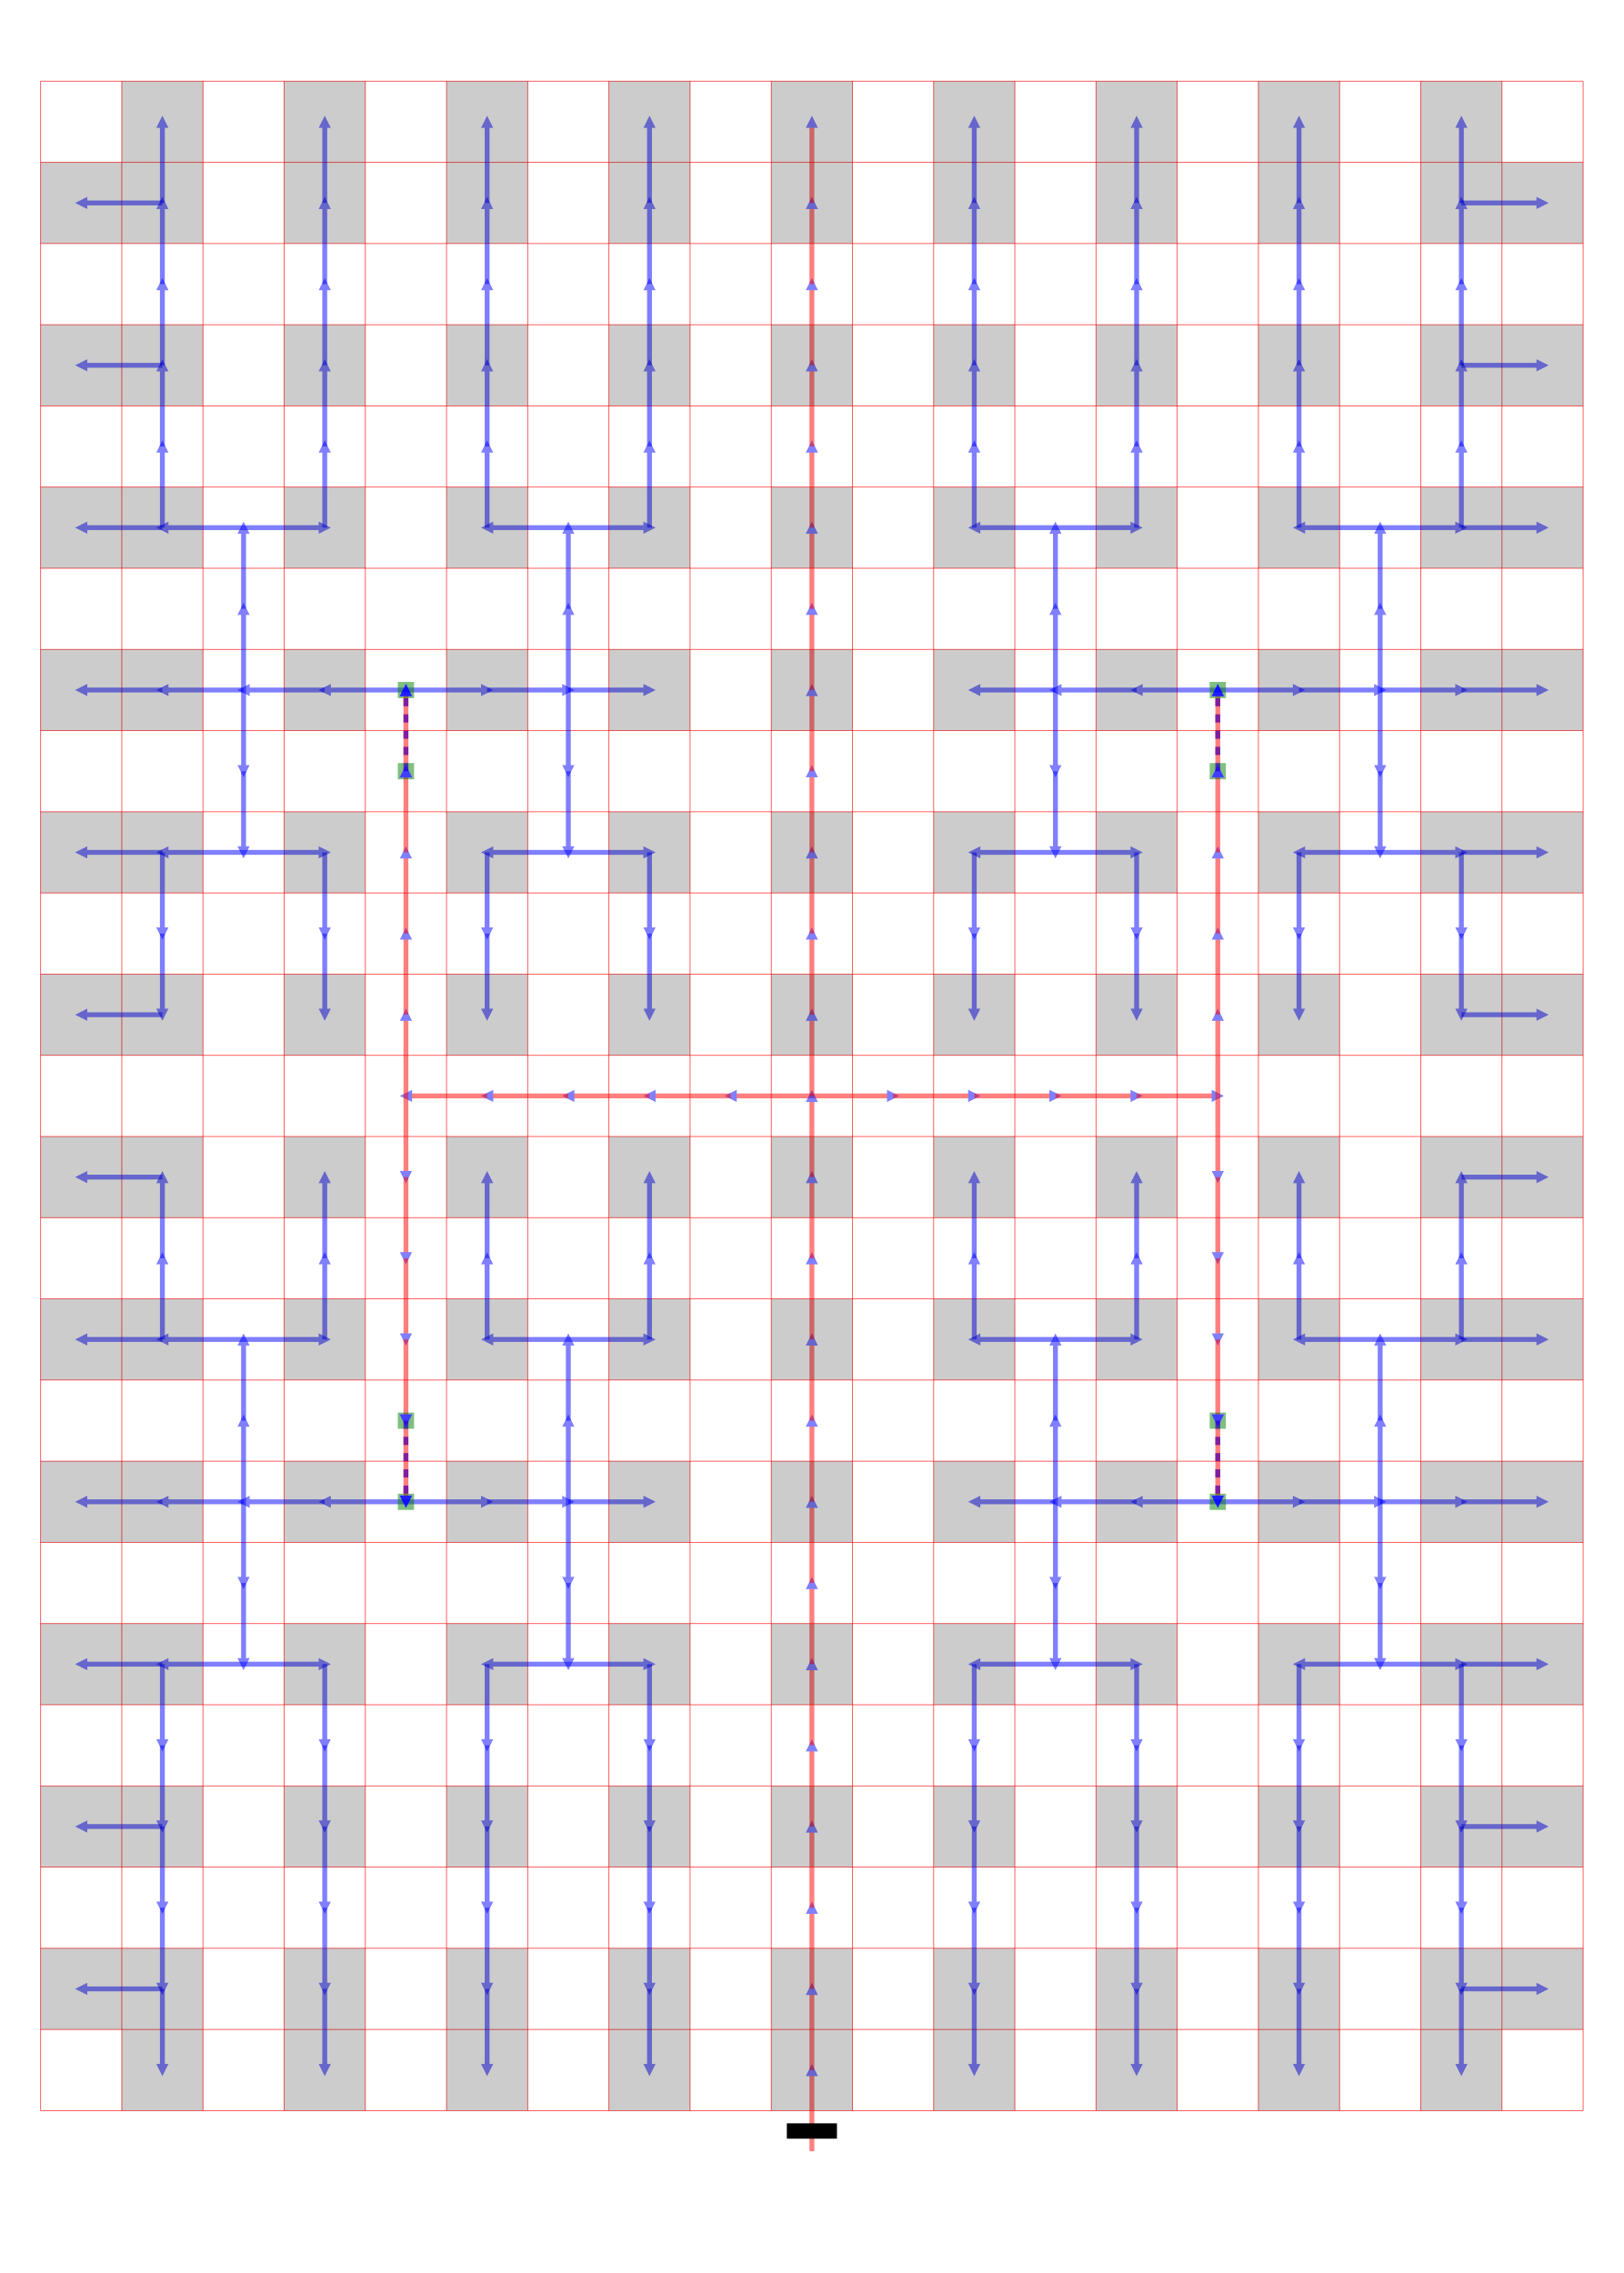
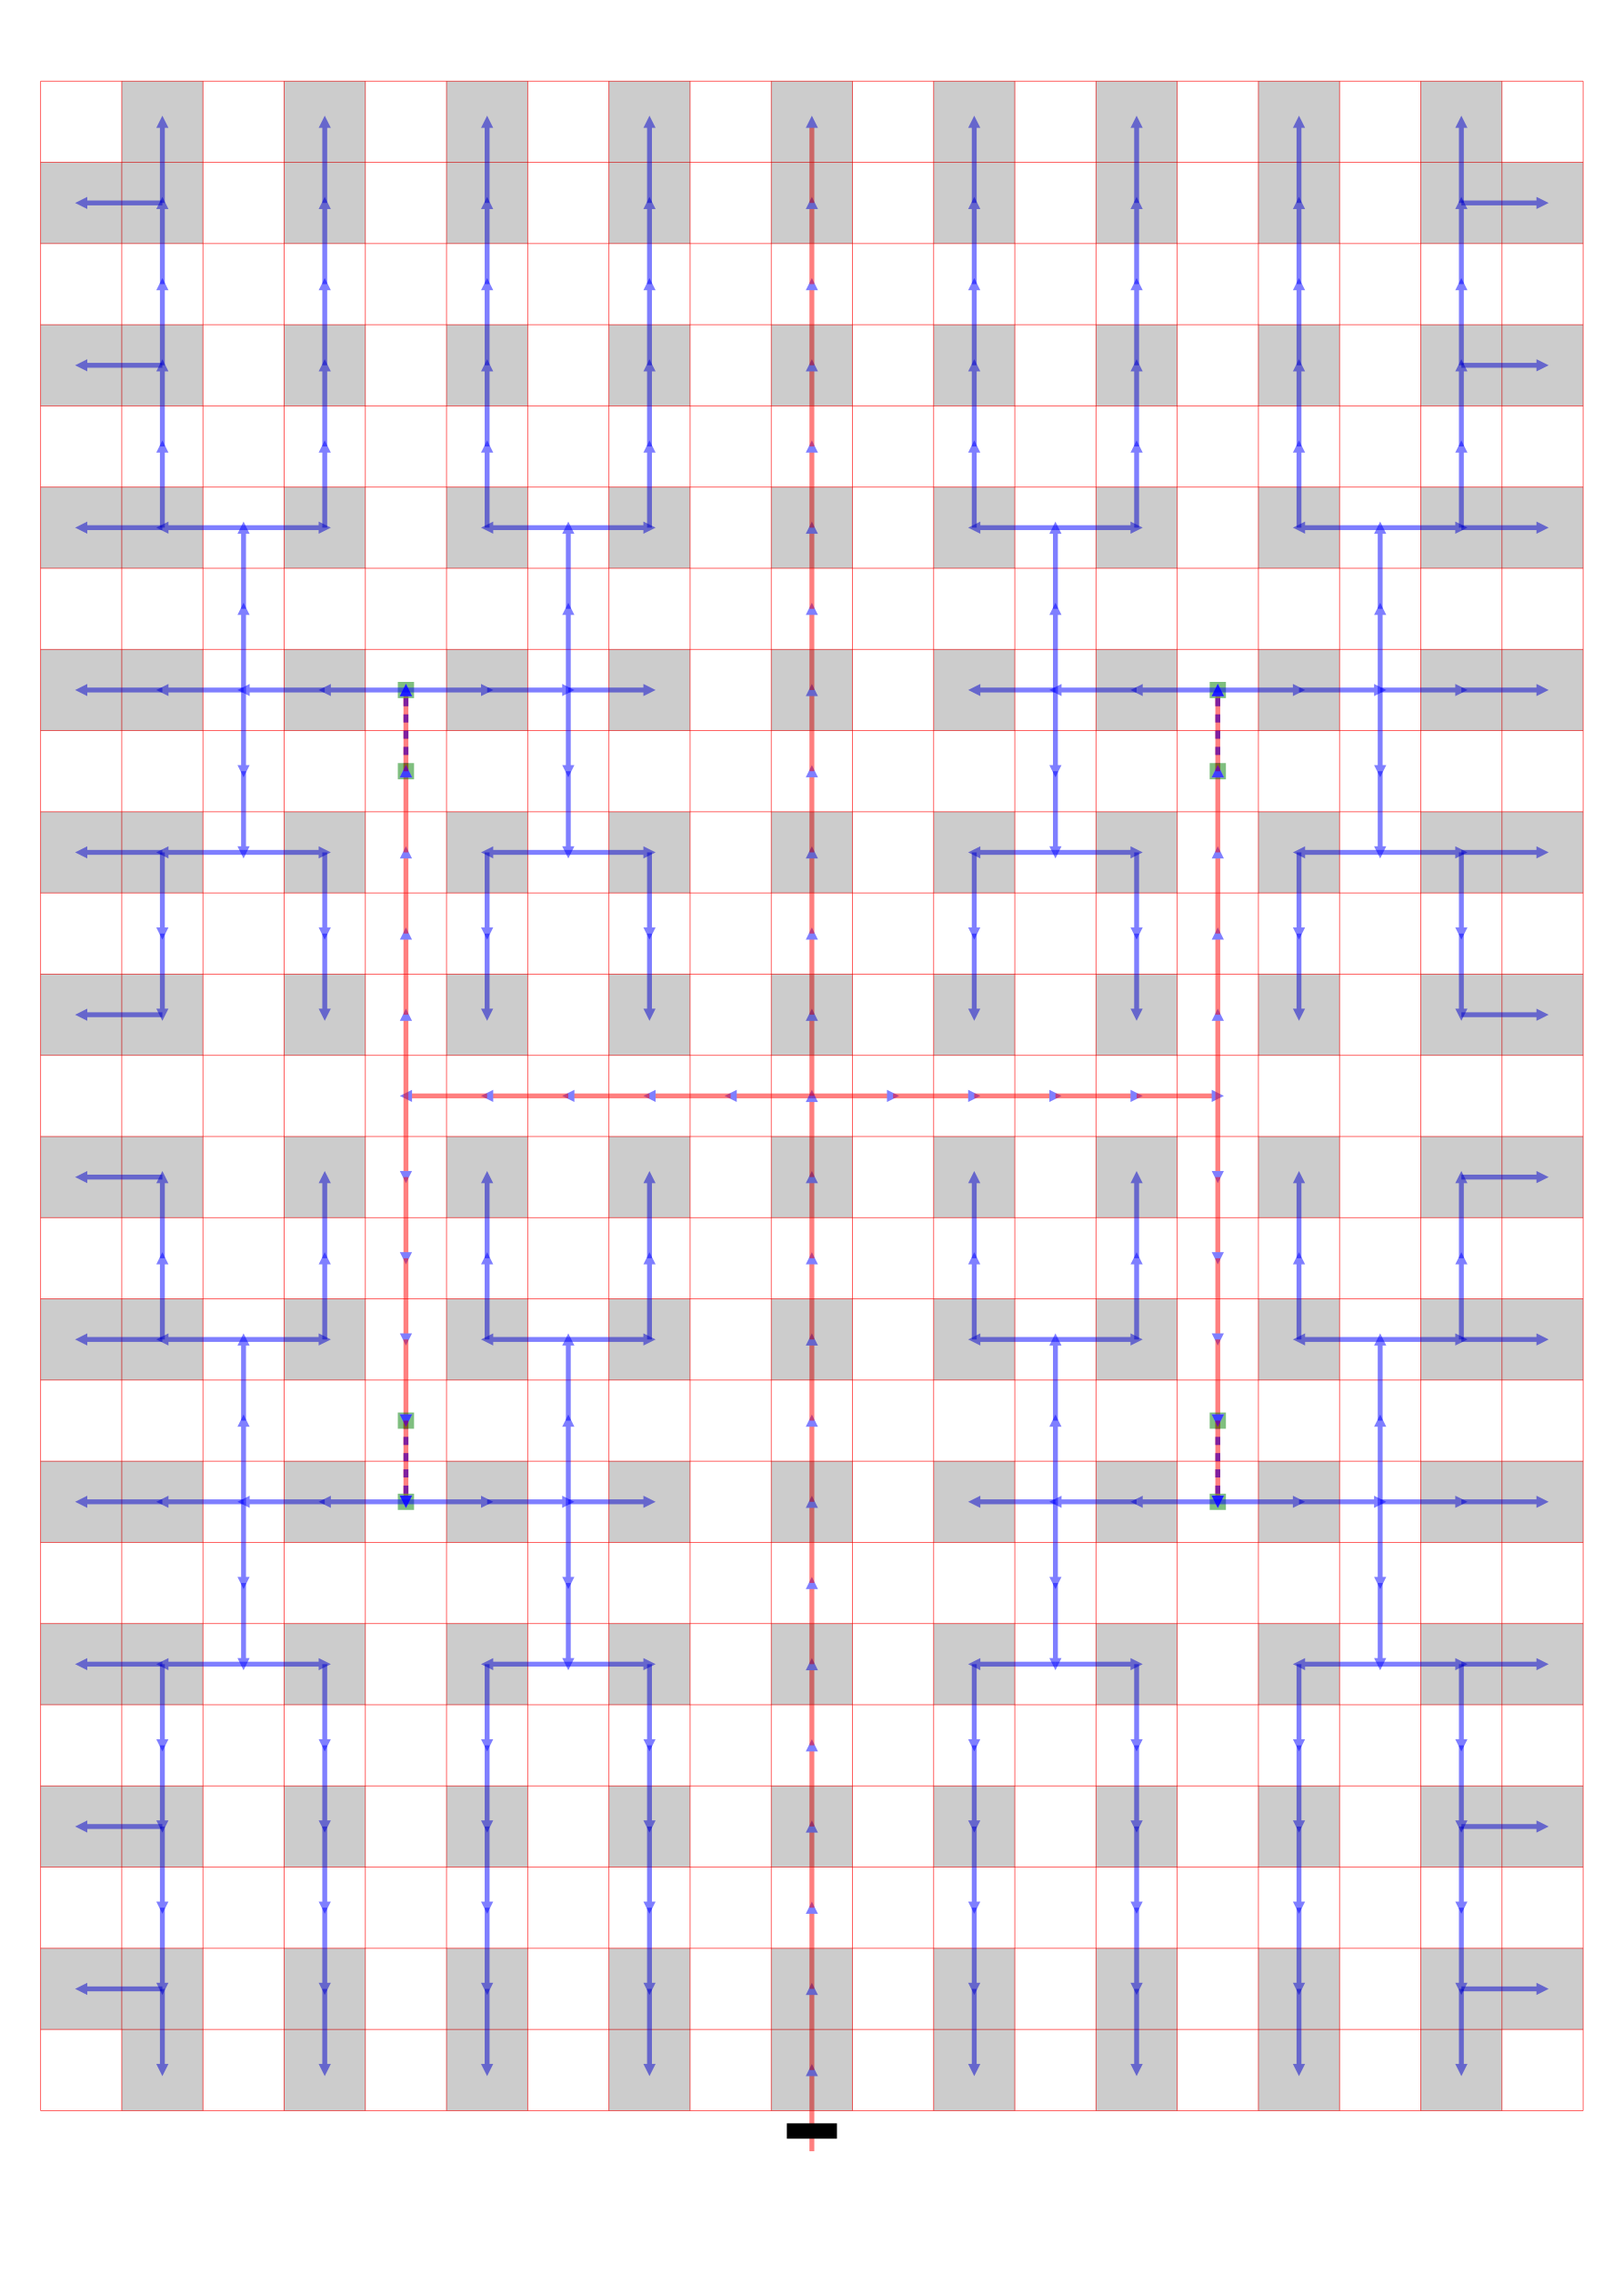
<svg xmlns="http://www.w3.org/2000/svg" baseProfile="full" height="560" version="1.1" viewBox="0,-530.0,400,560" width="400">
  <defs id="id5">
    <marker id="id1" markerHeight="10" markerUnits="strokeWidth" markerWidth="5" orient="auto" refX="30" refY="30" viewBox="0 0 120 120">
      <path d="M 0 0 L 60 30 L 0 60 z" fill="blue" />
    </marker>
    <marker id="id2" markerHeight="10" markerUnits="strokeWidth" markerWidth="5" orient="auto" viewBox="-15 -15 30 30">
      <rect fill="green" height="20" width="20" x="-10" y="-10" />
      <path d="M 8 0 L -8 8 L -8 -8 z" fill="blue" />
    </marker>
    <marker id="id3" markerHeight="10" markerUnits="strokeWidth" markerWidth="5" orient="auto" viewBox="-15 -15 30 30">
      <rect fill="green" height="20" width="20" x="-10" y="-10" />
      <path d="M 8 0 L -8 8 L -8 -8 z" fill="blue" />
    </marker>
    <marker id="id4" markerHeight="10" markerUnits="strokeWidth" markerWidth="5" orient="auto" viewBox="-15 -15 30 30">
      <line stroke="red" stroke-width="5px" x1="0" x2="0" y1="-15" y2="15" />
    </marker>
    <style type="text/css">
                text{font-family: Lato;}
                span{text-anchor: "middle"; alignment_baseline: "middle"}
                .gridLabels{fill: grey;font-style: italic;font-weight: 900}
                .gridmarker{stroke:red; stroke-width:0.2; opacity: 0.7;}
                
                .connection{ opacity: 0.5;
                            marker-end:url(#id1);
                            stroke-width:1.2;}
+                 .down{stroke-dasharray: 2;
+                     marker-end:url(#id3);}
                .up{stroke-dasharray: 2;
-                     marker-end:url(#id3);}
-                 .down{stroke-dasharray: 2;
                    marker-start:url(#id2);}
                .top{stroke-dasharray: 2;
                    marker-start:url(#id4);}
                .buffer{ filter: hue-rotate(90deg);
                          stroke-width:2; stroke-dasharray:1;}
                </style>
  </defs>
  <g id="markers" transform="scale(1,-1)">
    <line class="gridmarker" x1="10" x2="10" y1="10" y2="510" />
    <line class="gridmarker" x1="30" x2="30" y1="10" y2="510" />
    <line class="gridmarker" x1="50" x2="50" y1="10" y2="510" />
    <line class="gridmarker" x1="70" x2="70" y1="10" y2="510" />
    <line class="gridmarker" x1="90" x2="90" y1="10" y2="510" />
    <line class="gridmarker" x1="110" x2="110" y1="10" y2="510" />
    <line class="gridmarker" x1="130" x2="130" y1="10" y2="510" />
    <line class="gridmarker" x1="150" x2="150" y1="10" y2="510" />
    <line class="gridmarker" x1="170" x2="170" y1="10" y2="510" />
    <line class="gridmarker" x1="190" x2="190" y1="10" y2="510" />
    <line class="gridmarker" x1="210" x2="210" y1="10" y2="510" />
    <line class="gridmarker" x1="230" x2="230" y1="10" y2="510" />
    <line class="gridmarker" x1="250" x2="250" y1="10" y2="510" />
    <line class="gridmarker" x1="270" x2="270" y1="10" y2="510" />
    <line class="gridmarker" x1="290" x2="290" y1="10" y2="510" />
    <line class="gridmarker" x1="310" x2="310" y1="10" y2="510" />
    <line class="gridmarker" x1="330" x2="330" y1="10" y2="510" />
    <line class="gridmarker" x1="350" x2="350" y1="10" y2="510" />
    <line class="gridmarker" x1="370" x2="370" y1="10" y2="510" />
    <line class="gridmarker" x1="390" x2="390" y1="10" y2="510" />
    <line class="gridmarker" x1="10" x2="390" y1="10" y2="10" />
    <line class="gridmarker" x1="10" x2="390" y1="30" y2="30" />
    <line class="gridmarker" x1="10" x2="390" y1="50" y2="50" />
    <line class="gridmarker" x1="10" x2="390" y1="70" y2="70" />
    <line class="gridmarker" x1="10" x2="390" y1="90" y2="90" />
    <line class="gridmarker" x1="10" x2="390" y1="110" y2="110" />
    <line class="gridmarker" x1="10" x2="390" y1="130" y2="130" />
    <line class="gridmarker" x1="10" x2="390" y1="150" y2="150" />
    <line class="gridmarker" x1="10" x2="390" y1="170" y2="170" />
    <line class="gridmarker" x1="10" x2="390" y1="190" y2="190" />
    <line class="gridmarker" x1="10" x2="390" y1="210" y2="210" />
    <line class="gridmarker" x1="10" x2="390" y1="230" y2="230" />
    <line class="gridmarker" x1="10" x2="390" y1="250" y2="250" />
    <line class="gridmarker" x1="10" x2="390" y1="270" y2="270" />
    <line class="gridmarker" x1="10" x2="390" y1="290" y2="290" />
    <line class="gridmarker" x1="10" x2="390" y1="310" y2="310" />
    <line class="gridmarker" x1="10" x2="390" y1="330" y2="330" />
    <line class="gridmarker" x1="10" x2="390" y1="350" y2="350" />
    <line class="gridmarker" x1="10" x2="390" y1="370" y2="370" />
    <line class="gridmarker" x1="10" x2="390" y1="390" y2="390" />
    <line class="gridmarker" x1="10" x2="390" y1="410" y2="410" />
    <line class="gridmarker" x1="10" x2="390" y1="430" y2="430" />
    <line class="gridmarker" x1="10" x2="390" y1="450" y2="450" />
    <line class="gridmarker" x1="10" x2="390" y1="470" y2="470" />
    <line class="gridmarker" x1="10" x2="390" y1="490" y2="490" />
    <line class="gridmarker" x1="10" x2="390" y1="510" y2="510" />
  </g>
  <g id="main" transform="scale(1,-1)">
    <line class="connection same" stroke="red" x1="200" x2="220" y1="260" y2="260" />
    <line class="connection same" stroke="red" x1="220" x2="240" y1="260" y2="260" />
    <line class="connection same" stroke="red" x1="240" x2="260" y1="260" y2="260" />
    <line class="connection same" stroke="red" x1="260" x2="280" y1="260" y2="260" />
    <line class="connection same" stroke="red" x1="280" x2="300" y1="260" y2="260" />
    <line class="connection same" stroke="red" x1="300" x2="300" y1="260" y2="280" />
    <line class="connection same" stroke="red" x1="300" x2="300" y1="280" y2="300" />
    <line class="connection same" stroke="red" x1="300" x2="300" y1="300" y2="320" />
    <line class="connection same" stroke="red" x1="300" x2="300" y1="320" y2="340" />
    <line class="connection same" stroke="red" x1="300" x2="300" y1="340" y2="360" />
    <line class="connection same" stroke="red" x1="300" x2="300" y1="260" y2="240" />
    <line class="connection same" stroke="red" x1="300" x2="300" y1="240" y2="220" />
    <line class="connection same" stroke="red" x1="300" x2="300" y1="220" y2="200" />
    <line class="connection same" stroke="red" x1="300" x2="300" y1="200" y2="180" />
    <line class="connection same" stroke="red" x1="300" x2="300" y1="180" y2="160" />
    <line class="connection same" stroke="red" x1="200" x2="180" y1="260" y2="260" />
    <line class="connection same" stroke="red" x1="180" x2="160" y1="260" y2="260" />
    <line class="connection same" stroke="red" x1="160" x2="140" y1="260" y2="260" />
    <line class="connection same" stroke="red" x1="140" x2="120" y1="260" y2="260" />
    <line class="connection same" stroke="red" x1="120" x2="100" y1="260" y2="260" />
    <line class="connection same" stroke="red" x1="100" x2="100" y1="260" y2="280" />
    <line class="connection same" stroke="red" x1="100" x2="100" y1="280" y2="300" />
    <line class="connection same" stroke="red" x1="100" x2="100" y1="300" y2="320" />
    <line class="connection same" stroke="red" x1="100" x2="100" y1="320" y2="340" />
    <line class="connection same" stroke="red" x1="100" x2="100" y1="340" y2="360" />
    <line class="connection same" stroke="red" x1="100" x2="100" y1="260" y2="240" />
    <line class="connection same" stroke="red" x1="100" x2="100" y1="240" y2="220" />
    <line class="connection same" stroke="red" x1="100" x2="100" y1="220" y2="200" />
    <line class="connection same" stroke="red" x1="100" x2="100" y1="200" y2="180" />
    <line class="connection same" stroke="red" x1="100" x2="100" y1="180" y2="160" />
    <line class="connection same" stroke="red" x1="200" x2="200" y1="0" y2="20" />
    <line class="connection same" stroke="red" x1="200" x2="200" y1="20" y2="40" />
    <line class="connection same" stroke="red" x1="200" x2="200" y1="40" y2="60" />
    <line class="connection same" stroke="red" x1="200" x2="200" y1="60" y2="80" />
    <line class="connection same" stroke="red" x1="200" x2="200" y1="80" y2="100" />
    <line class="connection same" stroke="red" x1="200" x2="200" y1="100" y2="120" />
    <line class="connection same" stroke="red" x1="200" x2="200" y1="120" y2="140" />
    <line class="connection same" stroke="red" x1="200" x2="200" y1="140" y2="160" />
    <line class="connection same" stroke="red" x1="200" x2="200" y1="160" y2="180" />
    <line class="connection same" stroke="red" x1="200" x2="200" y1="180" y2="200" />
    <line class="connection same" stroke="red" x1="200" x2="200" y1="200" y2="220" />
    <line class="connection same" stroke="red" x1="200" x2="200" y1="220" y2="240" />
    <line class="connection same" stroke="red" x1="200" x2="200" y1="240" y2="260" />
    <line class="connection same" stroke="red" x1="200" x2="200" y1="260" y2="280" />
    <line class="connection same" stroke="red" x1="200" x2="200" y1="280" y2="300" />
    <line class="connection same" stroke="red" x1="200" x2="200" y1="300" y2="320" />
    <line class="connection same" stroke="red" x1="200" x2="200" y1="320" y2="340" />
    <line class="connection same" stroke="red" x1="200" x2="200" y1="340" y2="360" />
    <line class="connection same" stroke="red" x1="200" x2="200" y1="360" y2="380" />
    <line class="connection same" stroke="red" x1="200" x2="200" y1="380" y2="400" />
    <line class="connection same" stroke="red" x1="200" x2="200" y1="400" y2="420" />
    <line class="connection same" stroke="red" x1="200" x2="200" y1="420" y2="440" />
    <line class="connection same" stroke="red" x1="200" x2="200" y1="440" y2="460" />
    <line class="connection same" stroke="red" x1="200" x2="200" y1="460" y2="480" />
    <line class="connection same" stroke="red" x1="200" x2="200" y1="480" y2="500" />
    <line class="connection down" stroke="red" x1="100" x2="100" y1="180" y2="160" />
    <line class="connection down" stroke="red" x1="100" x2="100" y1="340" y2="360" />
    <line class="connection down" stroke="red" x1="300" x2="300" y1="180" y2="160" />
    <line class="connection down" stroke="red" x1="300" x2="300" y1="340" y2="360" />
    <line class="connection same" stroke="blue" x1="100" x2="120" y1="160" y2="160" />
    <line class="connection same" stroke="blue" x1="120" x2="140" y1="160" y2="160" />
    <line class="connection same" stroke="blue" x1="140" x2="140" y1="160" y2="180" />
    <line class="connection same" stroke="blue" x1="140" x2="140" y1="180" y2="200" />
    <line class="connection same" stroke="blue" x1="140" x2="140" y1="160" y2="140" />
    <line class="connection same" stroke="blue" x1="140" x2="140" y1="140" y2="120" />
    <line class="connection same" stroke="blue" x1="100" x2="80" y1="160" y2="160" />
    <line class="connection same" stroke="blue" x1="80" x2="60" y1="160" y2="160" />
    <line class="connection same" stroke="blue" x1="60" x2="60" y1="160" y2="180" />
    <line class="connection same" stroke="blue" x1="60" x2="60" y1="180" y2="200" />
    <line class="connection same" stroke="blue" x1="60" x2="60" y1="160" y2="140" />
    <line class="connection same" stroke="blue" x1="60" x2="60" y1="140" y2="120" />
    <line class="connection same" stroke="blue" x1="100" x2="120" y1="360" y2="360" />
    <line class="connection same" stroke="blue" x1="120" x2="140" y1="360" y2="360" />
    <line class="connection same" stroke="blue" x1="140" x2="140" y1="360" y2="380" />
    <line class="connection same" stroke="blue" x1="140" x2="140" y1="380" y2="400" />
    <line class="connection same" stroke="blue" x1="140" x2="140" y1="360" y2="340" />
    <line class="connection same" stroke="blue" x1="140" x2="140" y1="340" y2="320" />
    <line class="connection same" stroke="blue" x1="100" x2="80" y1="360" y2="360" />
    <line class="connection same" stroke="blue" x1="80" x2="60" y1="360" y2="360" />
    <line class="connection same" stroke="blue" x1="60" x2="60" y1="360" y2="380" />
    <line class="connection same" stroke="blue" x1="60" x2="60" y1="380" y2="400" />
    <line class="connection same" stroke="blue" x1="60" x2="60" y1="360" y2="340" />
    <line class="connection same" stroke="blue" x1="60" x2="60" y1="340" y2="320" />
    <line class="connection same" stroke="blue" x1="300" x2="320" y1="160" y2="160" />
    <line class="connection same" stroke="blue" x1="320" x2="340" y1="160" y2="160" />
    <line class="connection same" stroke="blue" x1="340" x2="340" y1="160" y2="180" />
    <line class="connection same" stroke="blue" x1="340" x2="340" y1="180" y2="200" />
    <line class="connection same" stroke="blue" x1="340" x2="340" y1="160" y2="140" />
    <line class="connection same" stroke="blue" x1="340" x2="340" y1="140" y2="120" />
    <line class="connection same" stroke="blue" x1="300" x2="280" y1="160" y2="160" />
    <line class="connection same" stroke="blue" x1="280" x2="260" y1="160" y2="160" />
    <line class="connection same" stroke="blue" x1="260" x2="260" y1="160" y2="180" />
    <line class="connection same" stroke="blue" x1="260" x2="260" y1="180" y2="200" />
    <line class="connection same" stroke="blue" x1="260" x2="260" y1="160" y2="140" />
    <line class="connection same" stroke="blue" x1="260" x2="260" y1="140" y2="120" />
    <line class="connection same" stroke="blue" x1="300" x2="320" y1="360" y2="360" />
    <line class="connection same" stroke="blue" x1="320" x2="340" y1="360" y2="360" />
    <line class="connection same" stroke="blue" x1="340" x2="340" y1="360" y2="380" />
    <line class="connection same" stroke="blue" x1="340" x2="340" y1="380" y2="400" />
    <line class="connection same" stroke="blue" x1="340" x2="340" y1="360" y2="340" />
    <line class="connection same" stroke="blue" x1="340" x2="340" y1="340" y2="320" />
    <line class="connection same" stroke="blue" x1="300" x2="280" y1="360" y2="360" />
    <line class="connection same" stroke="blue" x1="280" x2="260" y1="360" y2="360" />
    <line class="connection same" stroke="blue" x1="260" x2="260" y1="360" y2="380" />
    <line class="connection same" stroke="blue" x1="260" x2="260" y1="380" y2="400" />
    <line class="connection same" stroke="blue" x1="260" x2="260" y1="360" y2="340" />
    <line class="connection same" stroke="blue" x1="260" x2="260" y1="340" y2="320" />
    <line class="connection same" stroke="blue" x1="60" x2="80" y1="120" y2="120" />
    <line class="connection same" stroke="blue" x1="60" x2="40" y1="120" y2="120" />
    <line class="connection same" stroke="blue" x1="80" x2="80" y1="120" y2="100" />
    <line class="connection same" stroke="blue" x1="80" x2="80" y1="100" y2="80" />
    <line class="connection same" stroke="blue" x1="40" x2="40" y1="120" y2="100" />
    <line class="connection same" stroke="blue" x1="40" x2="40" y1="100" y2="80" />
    <line class="connection same" stroke="blue" x1="60" x2="80" y1="200" y2="200" />
    <line class="connection same" stroke="blue" x1="60" x2="40" y1="200" y2="200" />
    <line class="connection same" stroke="blue" x1="80" x2="80" y1="200" y2="220" />
    <line class="connection same" stroke="blue" x1="80" x2="80" y1="220" y2="240" />
    <line class="connection same" stroke="blue" x1="40" x2="40" y1="200" y2="220" />
    <line class="connection same" stroke="blue" x1="40" x2="40" y1="220" y2="240" />
    <line class="connection same" stroke="blue" x1="60" x2="80" y1="320" y2="320" />
    <line class="connection same" stroke="blue" x1="60" x2="40" y1="320" y2="320" />
    <line class="connection same" stroke="blue" x1="80" x2="80" y1="320" y2="300" />
    <line class="connection same" stroke="blue" x1="80" x2="80" y1="300" y2="280" />
    <line class="connection same" stroke="blue" x1="40" x2="40" y1="320" y2="300" />
    <line class="connection same" stroke="blue" x1="40" x2="40" y1="300" y2="280" />
    <line class="connection same" stroke="blue" x1="60" x2="80" y1="400" y2="400" />
    <line class="connection same" stroke="blue" x1="60" x2="40" y1="400" y2="400" />
    <line class="connection same" stroke="blue" x1="80" x2="80" y1="400" y2="420" />
    <line class="connection same" stroke="blue" x1="80" x2="80" y1="420" y2="440" />
    <line class="connection same" stroke="blue" x1="40" x2="40" y1="400" y2="420" />
    <line class="connection same" stroke="blue" x1="40" x2="40" y1="420" y2="440" />
    <line class="connection same" stroke="blue" x1="140" x2="160" y1="120" y2="120" />
    <line class="connection same" stroke="blue" x1="140" x2="120" y1="120" y2="120" />
    <line class="connection same" stroke="blue" x1="160" x2="160" y1="120" y2="100" />
    <line class="connection same" stroke="blue" x1="160" x2="160" y1="100" y2="80" />
    <line class="connection same" stroke="blue" x1="120" x2="120" y1="120" y2="100" />
    <line class="connection same" stroke="blue" x1="120" x2="120" y1="100" y2="80" />
    <line class="connection same" stroke="blue" x1="140" x2="160" y1="200" y2="200" />
    <line class="connection same" stroke="blue" x1="140" x2="120" y1="200" y2="200" />
    <line class="connection same" stroke="blue" x1="160" x2="160" y1="200" y2="220" />
    <line class="connection same" stroke="blue" x1="160" x2="160" y1="220" y2="240" />
    <line class="connection same" stroke="blue" x1="120" x2="120" y1="200" y2="220" />
    <line class="connection same" stroke="blue" x1="120" x2="120" y1="220" y2="240" />
    <line class="connection same" stroke="blue" x1="140" x2="160" y1="320" y2="320" />
    <line class="connection same" stroke="blue" x1="140" x2="120" y1="320" y2="320" />
    <line class="connection same" stroke="blue" x1="160" x2="160" y1="320" y2="300" />
    <line class="connection same" stroke="blue" x1="160" x2="160" y1="300" y2="280" />
    <line class="connection same" stroke="blue" x1="120" x2="120" y1="320" y2="300" />
    <line class="connection same" stroke="blue" x1="120" x2="120" y1="300" y2="280" />
    <line class="connection same" stroke="blue" x1="140" x2="160" y1="400" y2="400" />
    <line class="connection same" stroke="blue" x1="140" x2="120" y1="400" y2="400" />
    <line class="connection same" stroke="blue" x1="160" x2="160" y1="400" y2="420" />
    <line class="connection same" stroke="blue" x1="160" x2="160" y1="420" y2="440" />
    <line class="connection same" stroke="blue" x1="120" x2="120" y1="400" y2="420" />
    <line class="connection same" stroke="blue" x1="120" x2="120" y1="420" y2="440" />
    <line class="connection same" stroke="blue" x1="260" x2="280" y1="120" y2="120" />
    <line class="connection same" stroke="blue" x1="260" x2="240" y1="120" y2="120" />
    <line class="connection same" stroke="blue" x1="280" x2="280" y1="120" y2="100" />
    <line class="connection same" stroke="blue" x1="280" x2="280" y1="100" y2="80" />
    <line class="connection same" stroke="blue" x1="240" x2="240" y1="120" y2="100" />
    <line class="connection same" stroke="blue" x1="240" x2="240" y1="100" y2="80" />
    <line class="connection same" stroke="blue" x1="260" x2="280" y1="200" y2="200" />
    <line class="connection same" stroke="blue" x1="260" x2="240" y1="200" y2="200" />
    <line class="connection same" stroke="blue" x1="280" x2="280" y1="200" y2="220" />
    <line class="connection same" stroke="blue" x1="280" x2="280" y1="220" y2="240" />
    <line class="connection same" stroke="blue" x1="240" x2="240" y1="200" y2="220" />
    <line class="connection same" stroke="blue" x1="240" x2="240" y1="220" y2="240" />
    <line class="connection same" stroke="blue" x1="260" x2="280" y1="320" y2="320" />
    <line class="connection same" stroke="blue" x1="260" x2="240" y1="320" y2="320" />
    <line class="connection same" stroke="blue" x1="280" x2="280" y1="320" y2="300" />
    <line class="connection same" stroke="blue" x1="280" x2="280" y1="300" y2="280" />
    <line class="connection same" stroke="blue" x1="240" x2="240" y1="320" y2="300" />
    <line class="connection same" stroke="blue" x1="240" x2="240" y1="300" y2="280" />
    <line class="connection same" stroke="blue" x1="260" x2="280" y1="400" y2="400" />
    <line class="connection same" stroke="blue" x1="260" x2="240" y1="400" y2="400" />
    <line class="connection same" stroke="blue" x1="280" x2="280" y1="400" y2="420" />
    <line class="connection same" stroke="blue" x1="280" x2="280" y1="420" y2="440" />
    <line class="connection same" stroke="blue" x1="240" x2="240" y1="400" y2="420" />
    <line class="connection same" stroke="blue" x1="240" x2="240" y1="420" y2="440" />
    <line class="connection same" stroke="blue" x1="340" x2="360" y1="120" y2="120" />
    <line class="connection same" stroke="blue" x1="340" x2="320" y1="120" y2="120" />
    <line class="connection same" stroke="blue" x1="360" x2="360" y1="120" y2="100" />
    <line class="connection same" stroke="blue" x1="360" x2="360" y1="100" y2="80" />
    <line class="connection same" stroke="blue" x1="320" x2="320" y1="120" y2="100" />
    <line class="connection same" stroke="blue" x1="320" x2="320" y1="100" y2="80" />
    <line class="connection same" stroke="blue" x1="340" x2="360" y1="200" y2="200" />
    <line class="connection same" stroke="blue" x1="340" x2="320" y1="200" y2="200" />
    <line class="connection same" stroke="blue" x1="360" x2="360" y1="200" y2="220" />
    <line class="connection same" stroke="blue" x1="360" x2="360" y1="220" y2="240" />
    <line class="connection same" stroke="blue" x1="320" x2="320" y1="200" y2="220" />
    <line class="connection same" stroke="blue" x1="320" x2="320" y1="220" y2="240" />
    <line class="connection same" stroke="blue" x1="340" x2="360" y1="320" y2="320" />
    <line class="connection same" stroke="blue" x1="340" x2="320" y1="320" y2="320" />
    <line class="connection same" stroke="blue" x1="360" x2="360" y1="320" y2="300" />
    <line class="connection same" stroke="blue" x1="360" x2="360" y1="300" y2="280" />
    <line class="connection same" stroke="blue" x1="320" x2="320" y1="320" y2="300" />
    <line class="connection same" stroke="blue" x1="320" x2="320" y1="300" y2="280" />
    <line class="connection same" stroke="blue" x1="340" x2="360" y1="400" y2="400" />
    <line class="connection same" stroke="blue" x1="340" x2="320" y1="400" y2="400" />
    <line class="connection same" stroke="blue" x1="360" x2="360" y1="400" y2="420" />
    <line class="connection same" stroke="blue" x1="360" x2="360" y1="420" y2="440" />
    <line class="connection same" stroke="blue" x1="320" x2="320" y1="400" y2="420" />
    <line class="connection same" stroke="blue" x1="320" x2="320" y1="420" y2="440" />
    <line class="connection same" stroke="blue" x1="40" x2="40" y1="440" y2="460" />
    <line class="connection same" stroke="blue" x1="40" x2="40" y1="460" y2="480" />
    <line class="connection same" stroke="blue" x1="40" x2="40" y1="480" y2="500" />
    <line class="connection same" stroke="blue" x1="80" x2="80" y1="440" y2="460" />
    <line class="connection same" stroke="blue" x1="80" x2="80" y1="460" y2="480" />
    <line class="connection same" stroke="blue" x1="80" x2="80" y1="480" y2="500" />
    <line class="connection same" stroke="blue" x1="120" x2="120" y1="440" y2="460" />
    <line class="connection same" stroke="blue" x1="120" x2="120" y1="460" y2="480" />
    <line class="connection same" stroke="blue" x1="120" x2="120" y1="480" y2="500" />
    <line class="connection same" stroke="blue" x1="160" x2="160" y1="440" y2="460" />
    <line class="connection same" stroke="blue" x1="160" x2="160" y1="460" y2="480" />
    <line class="connection same" stroke="blue" x1="160" x2="160" y1="480" y2="500" />
    <line class="connection same" stroke="blue" x1="240" x2="240" y1="440" y2="460" />
    <line class="connection same" stroke="blue" x1="240" x2="240" y1="460" y2="480" />
    <line class="connection same" stroke="blue" x1="240" x2="240" y1="480" y2="500" />
    <line class="connection same" stroke="blue" x1="280" x2="280" y1="440" y2="460" />
    <line class="connection same" stroke="blue" x1="280" x2="280" y1="460" y2="480" />
    <line class="connection same" stroke="blue" x1="280" x2="280" y1="480" y2="500" />
    <line class="connection same" stroke="blue" x1="320" x2="320" y1="440" y2="460" />
    <line class="connection same" stroke="blue" x1="320" x2="320" y1="460" y2="480" />
    <line class="connection same" stroke="blue" x1="320" x2="320" y1="480" y2="500" />
    <line class="connection same" stroke="blue" x1="360" x2="360" y1="440" y2="460" />
    <line class="connection same" stroke="blue" x1="360" x2="360" y1="460" y2="480" />
    <line class="connection same" stroke="blue" x1="360" x2="360" y1="480" y2="500" />
    <line class="connection same" stroke="blue" x1="40" x2="40" y1="80" y2="60" />
    <line class="connection same" stroke="blue" x1="40" x2="40" y1="60" y2="40" />
    <line class="connection same" stroke="blue" x1="40" x2="40" y1="40" y2="20" />
    <line class="connection same" stroke="blue" x1="80" x2="80" y1="80" y2="60" />
    <line class="connection same" stroke="blue" x1="80" x2="80" y1="60" y2="40" />
    <line class="connection same" stroke="blue" x1="80" x2="80" y1="40" y2="20" />
    <line class="connection same" stroke="blue" x1="120" x2="120" y1="80" y2="60" />
    <line class="connection same" stroke="blue" x1="120" x2="120" y1="60" y2="40" />
    <line class="connection same" stroke="blue" x1="120" x2="120" y1="40" y2="20" />
    <line class="connection same" stroke="blue" x1="160" x2="160" y1="80" y2="60" />
    <line class="connection same" stroke="blue" x1="160" x2="160" y1="60" y2="40" />
    <line class="connection same" stroke="blue" x1="160" x2="160" y1="40" y2="20" />
    <line class="connection same" stroke="blue" x1="240" x2="240" y1="80" y2="60" />
    <line class="connection same" stroke="blue" x1="240" x2="240" y1="60" y2="40" />
    <line class="connection same" stroke="blue" x1="240" x2="240" y1="40" y2="20" />
    <line class="connection same" stroke="blue" x1="280" x2="280" y1="80" y2="60" />
    <line class="connection same" stroke="blue" x1="280" x2="280" y1="60" y2="40" />
    <line class="connection same" stroke="blue" x1="280" x2="280" y1="40" y2="20" />
    <line class="connection same" stroke="blue" x1="320" x2="320" y1="80" y2="60" />
    <line class="connection same" stroke="blue" x1="320" x2="320" y1="60" y2="40" />
    <line class="connection same" stroke="blue" x1="320" x2="320" y1="40" y2="20" />
    <line class="connection same" stroke="blue" x1="360" x2="360" y1="80" y2="60" />
    <line class="connection same" stroke="blue" x1="360" x2="360" y1="60" y2="40" />
    <line class="connection same" stroke="blue" x1="360" x2="360" y1="40" y2="20" />
    <line class="connection same" stroke="blue" x1="40" x2="20" y1="40" y2="40" />
    <line class="connection same" stroke="blue" x1="40" x2="20" y1="80" y2="80" />
    <line class="connection same" stroke="blue" x1="40" x2="20" y1="120" y2="120" />
    <line class="connection same" stroke="blue" x1="40" x2="20" y1="160" y2="160" />
    <line class="connection same" stroke="blue" x1="40" x2="20" y1="200" y2="200" />
    <line class="connection same" stroke="blue" x1="40" x2="20" y1="240" y2="240" />
    <line class="connection same" stroke="blue" x1="40" x2="20" y1="280" y2="280" />
    <line class="connection same" stroke="blue" x1="40" x2="20" y1="320" y2="320" />
    <line class="connection same" stroke="blue" x1="40" x2="20" y1="360" y2="360" />
    <line class="connection same" stroke="blue" x1="40" x2="20" y1="400" y2="400" />
    <line class="connection same" stroke="blue" x1="40" x2="20" y1="440" y2="440" />
    <line class="connection same" stroke="blue" x1="40" x2="20" y1="480" y2="480" />
    <line class="connection same" stroke="blue" x1="360" x2="380" y1="40" y2="40" />
    <line class="connection same" stroke="blue" x1="360" x2="380" y1="80" y2="80" />
    <line class="connection same" stroke="blue" x1="360" x2="380" y1="120" y2="120" />
    <line class="connection same" stroke="blue" x1="360" x2="380" y1="160" y2="160" />
    <line class="connection same" stroke="blue" x1="360" x2="380" y1="200" y2="200" />
    <line class="connection same" stroke="blue" x1="360" x2="380" y1="240" y2="240" />
    <line class="connection same" stroke="blue" x1="360" x2="380" y1="280" y2="280" />
    <line class="connection same" stroke="blue" x1="360" x2="380" y1="320" y2="320" />
    <line class="connection same" stroke="blue" x1="360" x2="380" y1="360" y2="360" />
    <line class="connection same" stroke="blue" x1="360" x2="380" y1="400" y2="400" />
    <line class="connection same" stroke="blue" x1="360" x2="380" y1="440" y2="440" />
    <line class="connection same" stroke="blue" x1="360" x2="380" y1="480" y2="480" />
    <line class="connection same" stroke="blue" x1="60" x2="40" y1="160" y2="160" />
    <line class="connection same" stroke="blue" x1="60" x2="40" y1="360" y2="360" />
    <line class="connection same" stroke="blue" x1="260" x2="240" y1="160" y2="160" />
    <line class="connection same" stroke="blue" x1="260" x2="240" y1="360" y2="360" />
    <line class="connection same" stroke="blue" x1="140" x2="160" y1="160" y2="160" />
    <line class="connection same" stroke="blue" x1="140" x2="160" y1="360" y2="360" />
    <line class="connection same" stroke="blue" x1="340" x2="360" y1="160" y2="160" />
    <line class="connection same" stroke="blue" x1="340" x2="360" y1="360" y2="360" />
    <line class="connection up" stroke="blue" x1="100" x2="100" y1="180" y2="160" />
    <line class="connection up" stroke="blue" x1="100" x2="100" y1="340" y2="360" />
    <line class="connection up" stroke="blue" x1="300" x2="300" y1="180" y2="160" />
    <line class="connection up" stroke="blue" x1="300" x2="300" y1="340" y2="360" />
    <g id="text">
      <text alignment-baseline="middle" class="moduleLabel" fill="black" font-size="50.0" text-anchor="middle" transform="scale(1,-1)" x="200.0" y="10.0">-</text>
    </g>
    <g id="sink_pts">
      <rect class="sink_point" height="20" opacity="0.2" width="20" x="30" y="30" />
      <rect class="sink_point" height="20" opacity="0.2" width="20" x="70" y="30" />
      <rect class="sink_point" height="20" opacity="0.2" width="20" x="110" y="30" />
      <rect class="sink_point" height="20" opacity="0.2" width="20" x="150" y="30" />
      <rect class="sink_point" height="20" opacity="0.2" width="20" x="190" y="30" />
      <rect class="sink_point" height="20" opacity="0.2" width="20" x="230" y="30" />
      <rect class="sink_point" height="20" opacity="0.2" width="20" x="270" y="30" />
      <rect class="sink_point" height="20" opacity="0.2" width="20" x="310" y="30" />
      <rect class="sink_point" height="20" opacity="0.2" width="20" x="350" y="30" />
      <rect class="sink_point" height="20" opacity="0.2" width="20" x="10" y="30" />
      <rect class="sink_point" height="20" opacity="0.2" width="20" x="370" y="30" />
      <rect class="sink_point" height="20" opacity="0.2" width="20" x="30" y="70" />
      <rect class="sink_point" height="20" opacity="0.2" width="20" x="70" y="70" />
      <rect class="sink_point" height="20" opacity="0.2" width="20" x="110" y="70" />
      <rect class="sink_point" height="20" opacity="0.2" width="20" x="150" y="70" />
      <rect class="sink_point" height="20" opacity="0.2" width="20" x="190" y="70" />
      <rect class="sink_point" height="20" opacity="0.2" width="20" x="230" y="70" />
      <rect class="sink_point" height="20" opacity="0.2" width="20" x="270" y="70" />
      <rect class="sink_point" height="20" opacity="0.2" width="20" x="310" y="70" />
      <rect class="sink_point" height="20" opacity="0.2" width="20" x="350" y="70" />
      <rect class="sink_point" height="20" opacity="0.2" width="20" x="10" y="70" />
      <rect class="sink_point" height="20" opacity="0.2" width="20" x="370" y="70" />
      <rect class="sink_point" height="20" opacity="0.2" width="20" x="30" y="110" />
      <rect class="sink_point" height="20" opacity="0.2" width="20" x="70" y="110" />
      <rect class="sink_point" height="20" opacity="0.2" width="20" x="110" y="110" />
      <rect class="sink_point" height="20" opacity="0.2" width="20" x="150" y="110" />
      <rect class="sink_point" height="20" opacity="0.2" width="20" x="190" y="110" />
      <rect class="sink_point" height="20" opacity="0.2" width="20" x="230" y="110" />
      <rect class="sink_point" height="20" opacity="0.2" width="20" x="270" y="110" />
      <rect class="sink_point" height="20" opacity="0.2" width="20" x="310" y="110" />
      <rect class="sink_point" height="20" opacity="0.2" width="20" x="350" y="110" />
      <rect class="sink_point" height="20" opacity="0.2" width="20" x="10" y="110" />
      <rect class="sink_point" height="20" opacity="0.2" width="20" x="370" y="110" />
      <rect class="sink_point" height="20" opacity="0.2" width="20" x="30" y="150" />
      <rect class="sink_point" height="20" opacity="0.2" width="20" x="70" y="150" />
      <rect class="sink_point" height="20" opacity="0.2" width="20" x="110" y="150" />
      <rect class="sink_point" height="20" opacity="0.2" width="20" x="150" y="150" />
      <rect class="sink_point" height="20" opacity="0.2" width="20" x="190" y="150" />
      <rect class="sink_point" height="20" opacity="0.2" width="20" x="230" y="150" />
      <rect class="sink_point" height="20" opacity="0.2" width="20" x="270" y="150" />
      <rect class="sink_point" height="20" opacity="0.2" width="20" x="310" y="150" />
      <rect class="sink_point" height="20" opacity="0.2" width="20" x="350" y="150" />
      <rect class="sink_point" height="20" opacity="0.2" width="20" x="10" y="150" />
      <rect class="sink_point" height="20" opacity="0.2" width="20" x="370" y="150" />
      <rect class="sink_point" height="20" opacity="0.2" width="20" x="30" y="190" />
      <rect class="sink_point" height="20" opacity="0.2" width="20" x="70" y="190" />
      <rect class="sink_point" height="20" opacity="0.2" width="20" x="110" y="190" />
      <rect class="sink_point" height="20" opacity="0.2" width="20" x="150" y="190" />
      <rect class="sink_point" height="20" opacity="0.2" width="20" x="190" y="190" />
      <rect class="sink_point" height="20" opacity="0.2" width="20" x="230" y="190" />
      <rect class="sink_point" height="20" opacity="0.2" width="20" x="270" y="190" />
      <rect class="sink_point" height="20" opacity="0.2" width="20" x="310" y="190" />
      <rect class="sink_point" height="20" opacity="0.2" width="20" x="350" y="190" />
      <rect class="sink_point" height="20" opacity="0.2" width="20" x="10" y="190" />
      <rect class="sink_point" height="20" opacity="0.2" width="20" x="370" y="190" />
      <rect class="sink_point" height="20" opacity="0.2" width="20" x="30" y="230" />
      <rect class="sink_point" height="20" opacity="0.2" width="20" x="70" y="230" />
      <rect class="sink_point" height="20" opacity="0.2" width="20" x="110" y="230" />
      <rect class="sink_point" height="20" opacity="0.2" width="20" x="150" y="230" />
      <rect class="sink_point" height="20" opacity="0.2" width="20" x="190" y="230" />
      <rect class="sink_point" height="20" opacity="0.2" width="20" x="230" y="230" />
      <rect class="sink_point" height="20" opacity="0.2" width="20" x="270" y="230" />
      <rect class="sink_point" height="20" opacity="0.2" width="20" x="310" y="230" />
      <rect class="sink_point" height="20" opacity="0.2" width="20" x="350" y="230" />
      <rect class="sink_point" height="20" opacity="0.2" width="20" x="10" y="230" />
      <rect class="sink_point" height="20" opacity="0.2" width="20" x="370" y="230" />
      <rect class="sink_point" height="20" opacity="0.2" width="20" x="30" y="270" />
      <rect class="sink_point" height="20" opacity="0.2" width="20" x="70" y="270" />
      <rect class="sink_point" height="20" opacity="0.2" width="20" x="110" y="270" />
      <rect class="sink_point" height="20" opacity="0.2" width="20" x="150" y="270" />
      <rect class="sink_point" height="20" opacity="0.2" width="20" x="190" y="270" />
      <rect class="sink_point" height="20" opacity="0.2" width="20" x="230" y="270" />
      <rect class="sink_point" height="20" opacity="0.2" width="20" x="270" y="270" />
      <rect class="sink_point" height="20" opacity="0.2" width="20" x="310" y="270" />
      <rect class="sink_point" height="20" opacity="0.2" width="20" x="350" y="270" />
      <rect class="sink_point" height="20" opacity="0.2" width="20" x="10" y="270" />
      <rect class="sink_point" height="20" opacity="0.2" width="20" x="370" y="270" />
      <rect class="sink_point" height="20" opacity="0.2" width="20" x="30" y="310" />
      <rect class="sink_point" height="20" opacity="0.2" width="20" x="70" y="310" />
      <rect class="sink_point" height="20" opacity="0.2" width="20" x="110" y="310" />
      <rect class="sink_point" height="20" opacity="0.2" width="20" x="150" y="310" />
      <rect class="sink_point" height="20" opacity="0.2" width="20" x="190" y="310" />
      <rect class="sink_point" height="20" opacity="0.2" width="20" x="230" y="310" />
      <rect class="sink_point" height="20" opacity="0.2" width="20" x="270" y="310" />
      <rect class="sink_point" height="20" opacity="0.2" width="20" x="310" y="310" />
      <rect class="sink_point" height="20" opacity="0.2" width="20" x="350" y="310" />
      <rect class="sink_point" height="20" opacity="0.2" width="20" x="10" y="310" />
      <rect class="sink_point" height="20" opacity="0.2" width="20" x="370" y="310" />
      <rect class="sink_point" height="20" opacity="0.2" width="20" x="30" y="350" />
      <rect class="sink_point" height="20" opacity="0.2" width="20" x="70" y="350" />
      <rect class="sink_point" height="20" opacity="0.2" width="20" x="110" y="350" />
      <rect class="sink_point" height="20" opacity="0.2" width="20" x="150" y="350" />
      <rect class="sink_point" height="20" opacity="0.2" width="20" x="190" y="350" />
      <rect class="sink_point" height="20" opacity="0.2" width="20" x="230" y="350" />
      <rect class="sink_point" height="20" opacity="0.2" width="20" x="270" y="350" />
      <rect class="sink_point" height="20" opacity="0.2" width="20" x="310" y="350" />
      <rect class="sink_point" height="20" opacity="0.2" width="20" x="350" y="350" />
      <rect class="sink_point" height="20" opacity="0.2" width="20" x="10" y="350" />
      <rect class="sink_point" height="20" opacity="0.2" width="20" x="370" y="350" />
      <rect class="sink_point" height="20" opacity="0.2" width="20" x="30" y="390" />
      <rect class="sink_point" height="20" opacity="0.2" width="20" x="70" y="390" />
      <rect class="sink_point" height="20" opacity="0.2" width="20" x="110" y="390" />
      <rect class="sink_point" height="20" opacity="0.2" width="20" x="150" y="390" />
      <rect class="sink_point" height="20" opacity="0.2" width="20" x="190" y="390" />
      <rect class="sink_point" height="20" opacity="0.2" width="20" x="230" y="390" />
      <rect class="sink_point" height="20" opacity="0.2" width="20" x="270" y="390" />
      <rect class="sink_point" height="20" opacity="0.2" width="20" x="310" y="390" />
      <rect class="sink_point" height="20" opacity="0.2" width="20" x="350" y="390" />
      <rect class="sink_point" height="20" opacity="0.2" width="20" x="10" y="390" />
      <rect class="sink_point" height="20" opacity="0.2" width="20" x="370" y="390" />
      <rect class="sink_point" height="20" opacity="0.2" width="20" x="30" y="430" />
      <rect class="sink_point" height="20" opacity="0.2" width="20" x="70" y="430" />
      <rect class="sink_point" height="20" opacity="0.2" width="20" x="110" y="430" />
      <rect class="sink_point" height="20" opacity="0.2" width="20" x="150" y="430" />
      <rect class="sink_point" height="20" opacity="0.2" width="20" x="190" y="430" />
      <rect class="sink_point" height="20" opacity="0.2" width="20" x="230" y="430" />
      <rect class="sink_point" height="20" opacity="0.2" width="20" x="270" y="430" />
      <rect class="sink_point" height="20" opacity="0.2" width="20" x="310" y="430" />
      <rect class="sink_point" height="20" opacity="0.2" width="20" x="350" y="430" />
      <rect class="sink_point" height="20" opacity="0.2" width="20" x="10" y="430" />
      <rect class="sink_point" height="20" opacity="0.2" width="20" x="370" y="430" />
      <rect class="sink_point" height="20" opacity="0.2" width="20" x="30" y="470" />
      <rect class="sink_point" height="20" opacity="0.2" width="20" x="70" y="470" />
      <rect class="sink_point" height="20" opacity="0.2" width="20" x="110" y="470" />
      <rect class="sink_point" height="20" opacity="0.2" width="20" x="150" y="470" />
      <rect class="sink_point" height="20" opacity="0.2" width="20" x="190" y="470" />
      <rect class="sink_point" height="20" opacity="0.2" width="20" x="230" y="470" />
      <rect class="sink_point" height="20" opacity="0.2" width="20" x="270" y="470" />
      <rect class="sink_point" height="20" opacity="0.2" width="20" x="310" y="470" />
      <rect class="sink_point" height="20" opacity="0.2" width="20" x="350" y="470" />
      <rect class="sink_point" height="20" opacity="0.2" width="20" x="10" y="470" />
      <rect class="sink_point" height="20" opacity="0.2" width="20" x="370" y="470" />
      <rect class="sink_point" height="20" opacity="0.2" width="20" x="30" y="10" />
      <rect class="sink_point" height="20" opacity="0.2" width="20" x="70" y="10" />
      <rect class="sink_point" height="20" opacity="0.2" width="20" x="110" y="10" />
      <rect class="sink_point" height="20" opacity="0.2" width="20" x="150" y="10" />
      <rect class="sink_point" height="20" opacity="0.2" width="20" x="190" y="10" />
      <rect class="sink_point" height="20" opacity="0.2" width="20" x="230" y="10" />
      <rect class="sink_point" height="20" opacity="0.2" width="20" x="270" y="10" />
      <rect class="sink_point" height="20" opacity="0.2" width="20" x="310" y="10" />
      <rect class="sink_point" height="20" opacity="0.2" width="20" x="350" y="10" />
      <rect class="sink_point" height="20" opacity="0.2" width="20" x="30" y="490" />
      <rect class="sink_point" height="20" opacity="0.2" width="20" x="70" y="490" />
      <rect class="sink_point" height="20" opacity="0.2" width="20" x="110" y="490" />
      <rect class="sink_point" height="20" opacity="0.2" width="20" x="150" y="490" />
      <rect class="sink_point" height="20" opacity="0.2" width="20" x="190" y="490" />
      <rect class="sink_point" height="20" opacity="0.2" width="20" x="230" y="490" />
      <rect class="sink_point" height="20" opacity="0.2" width="20" x="270" y="490" />
      <rect class="sink_point" height="20" opacity="0.2" width="20" x="310" y="490" />
      <rect class="sink_point" height="20" opacity="0.2" width="20" x="350" y="490" />
    </g>
  </g>
</svg>
